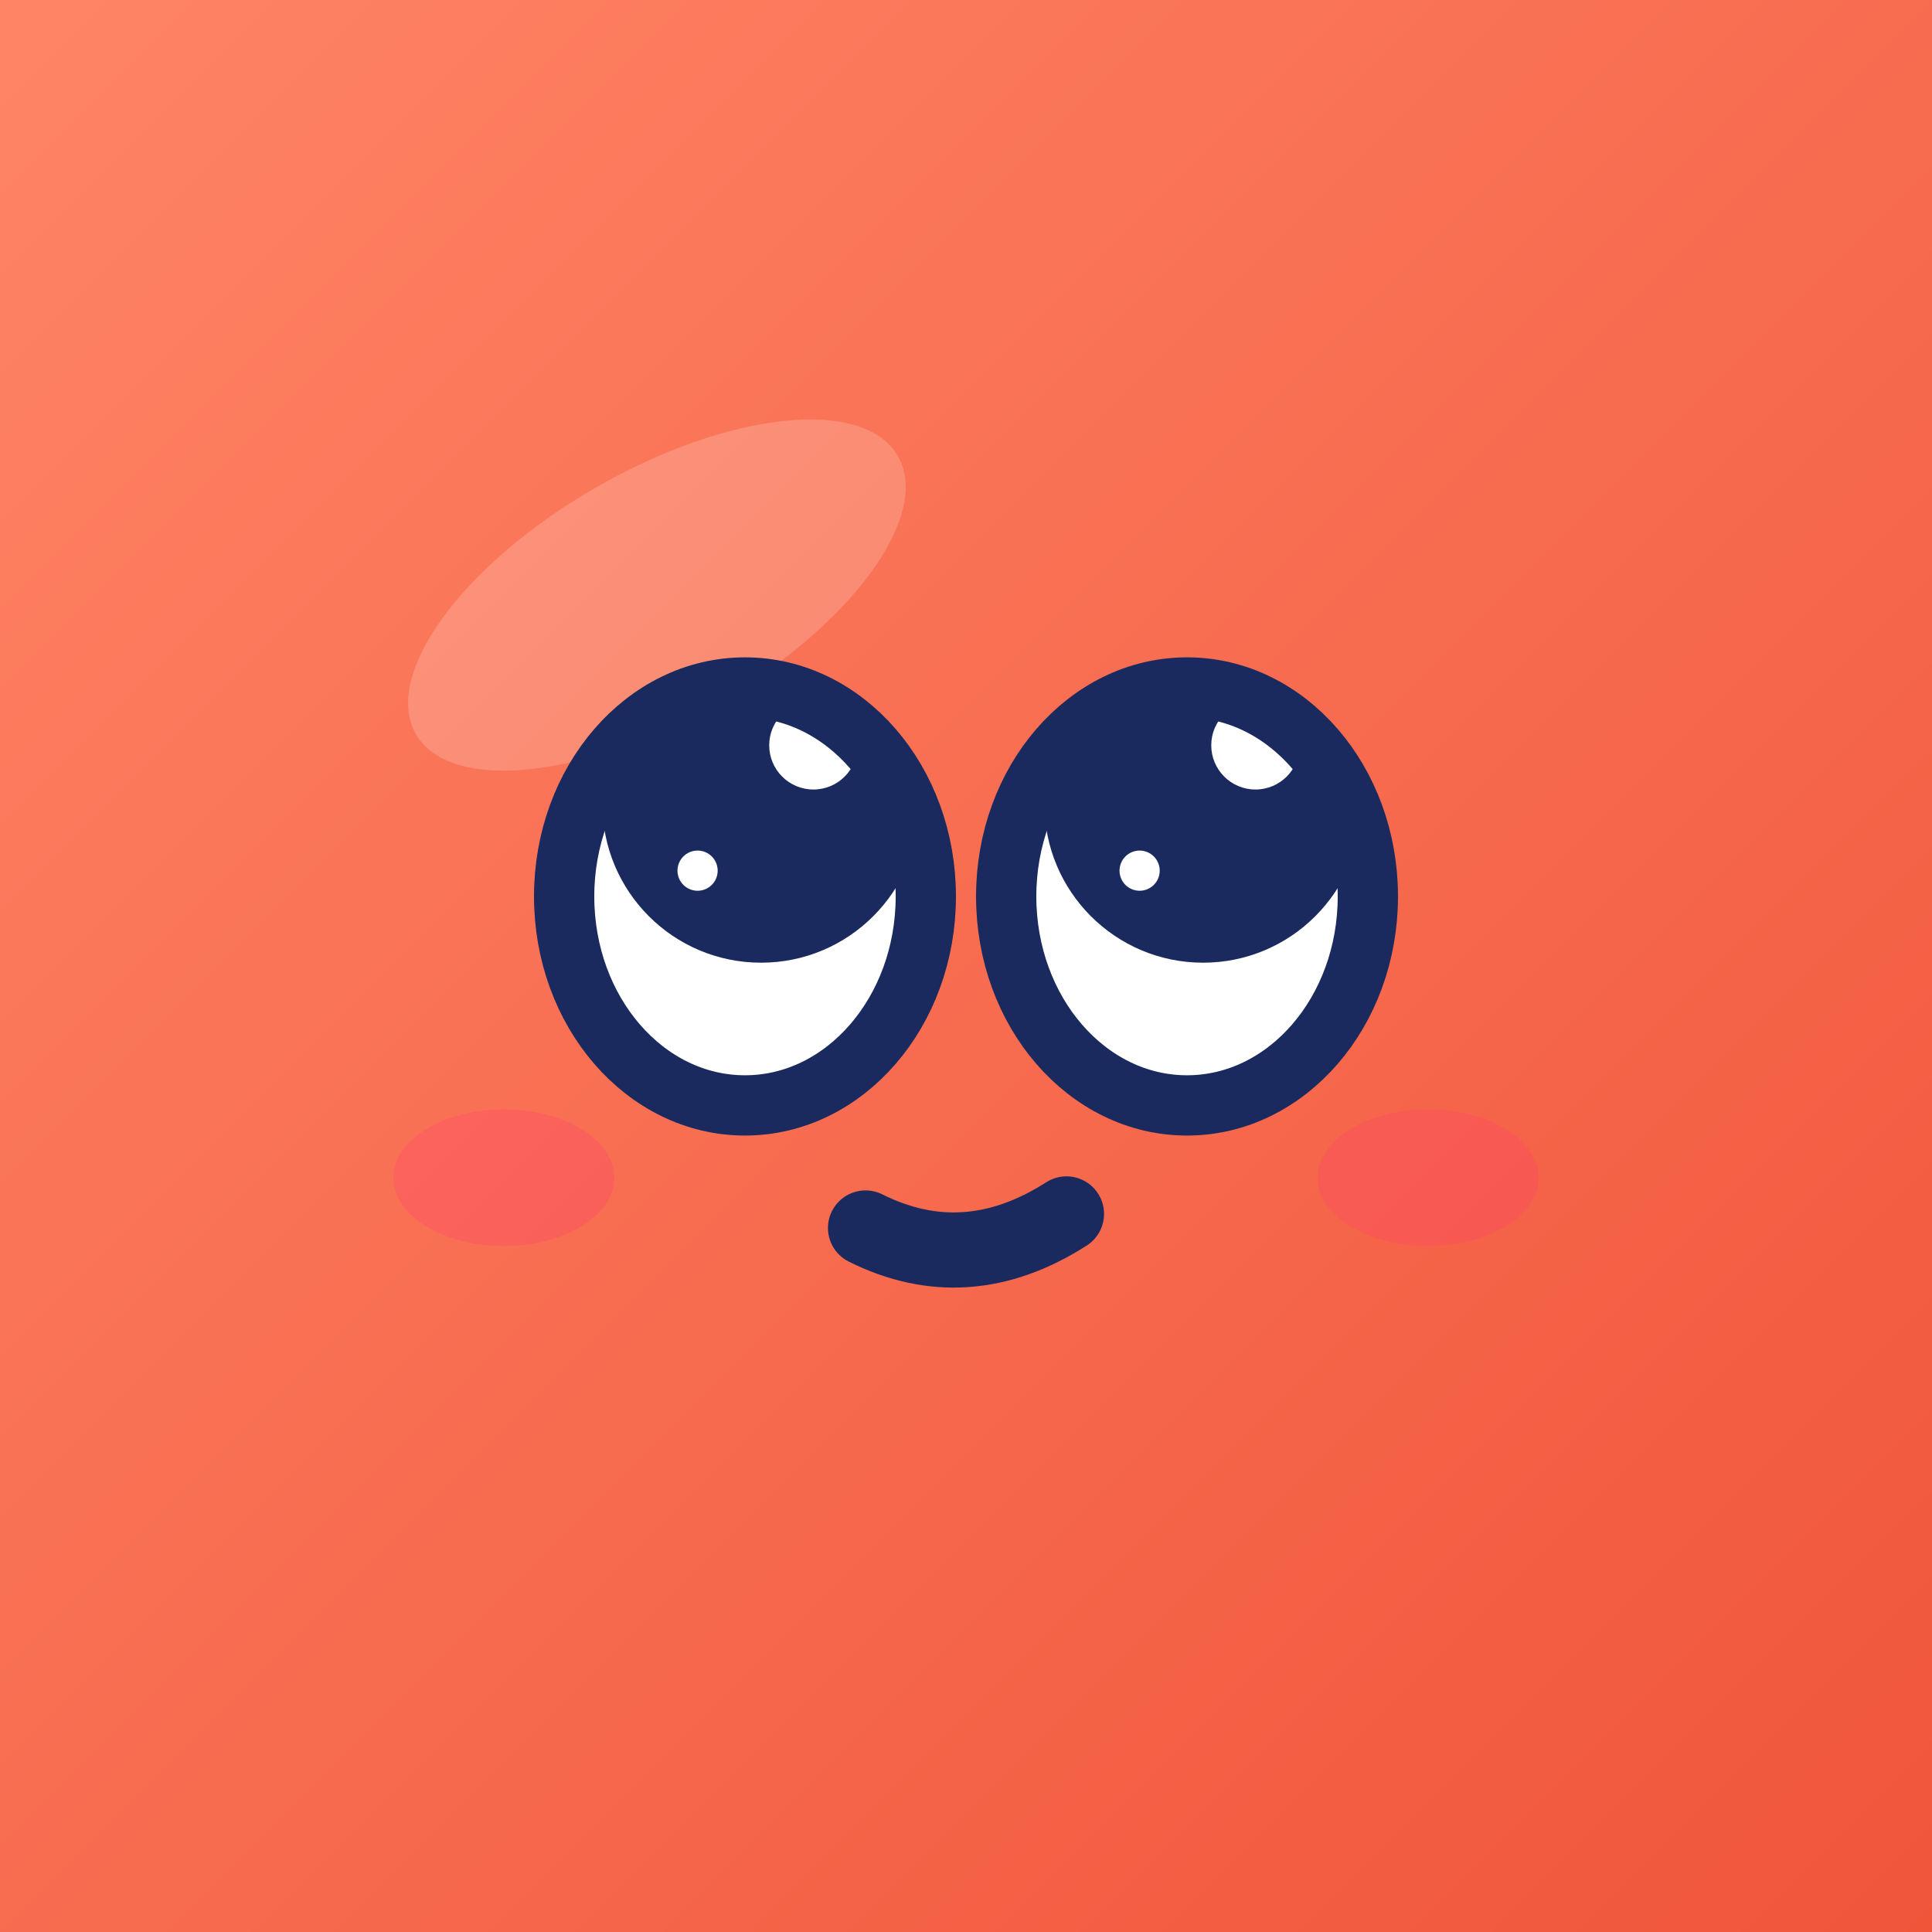
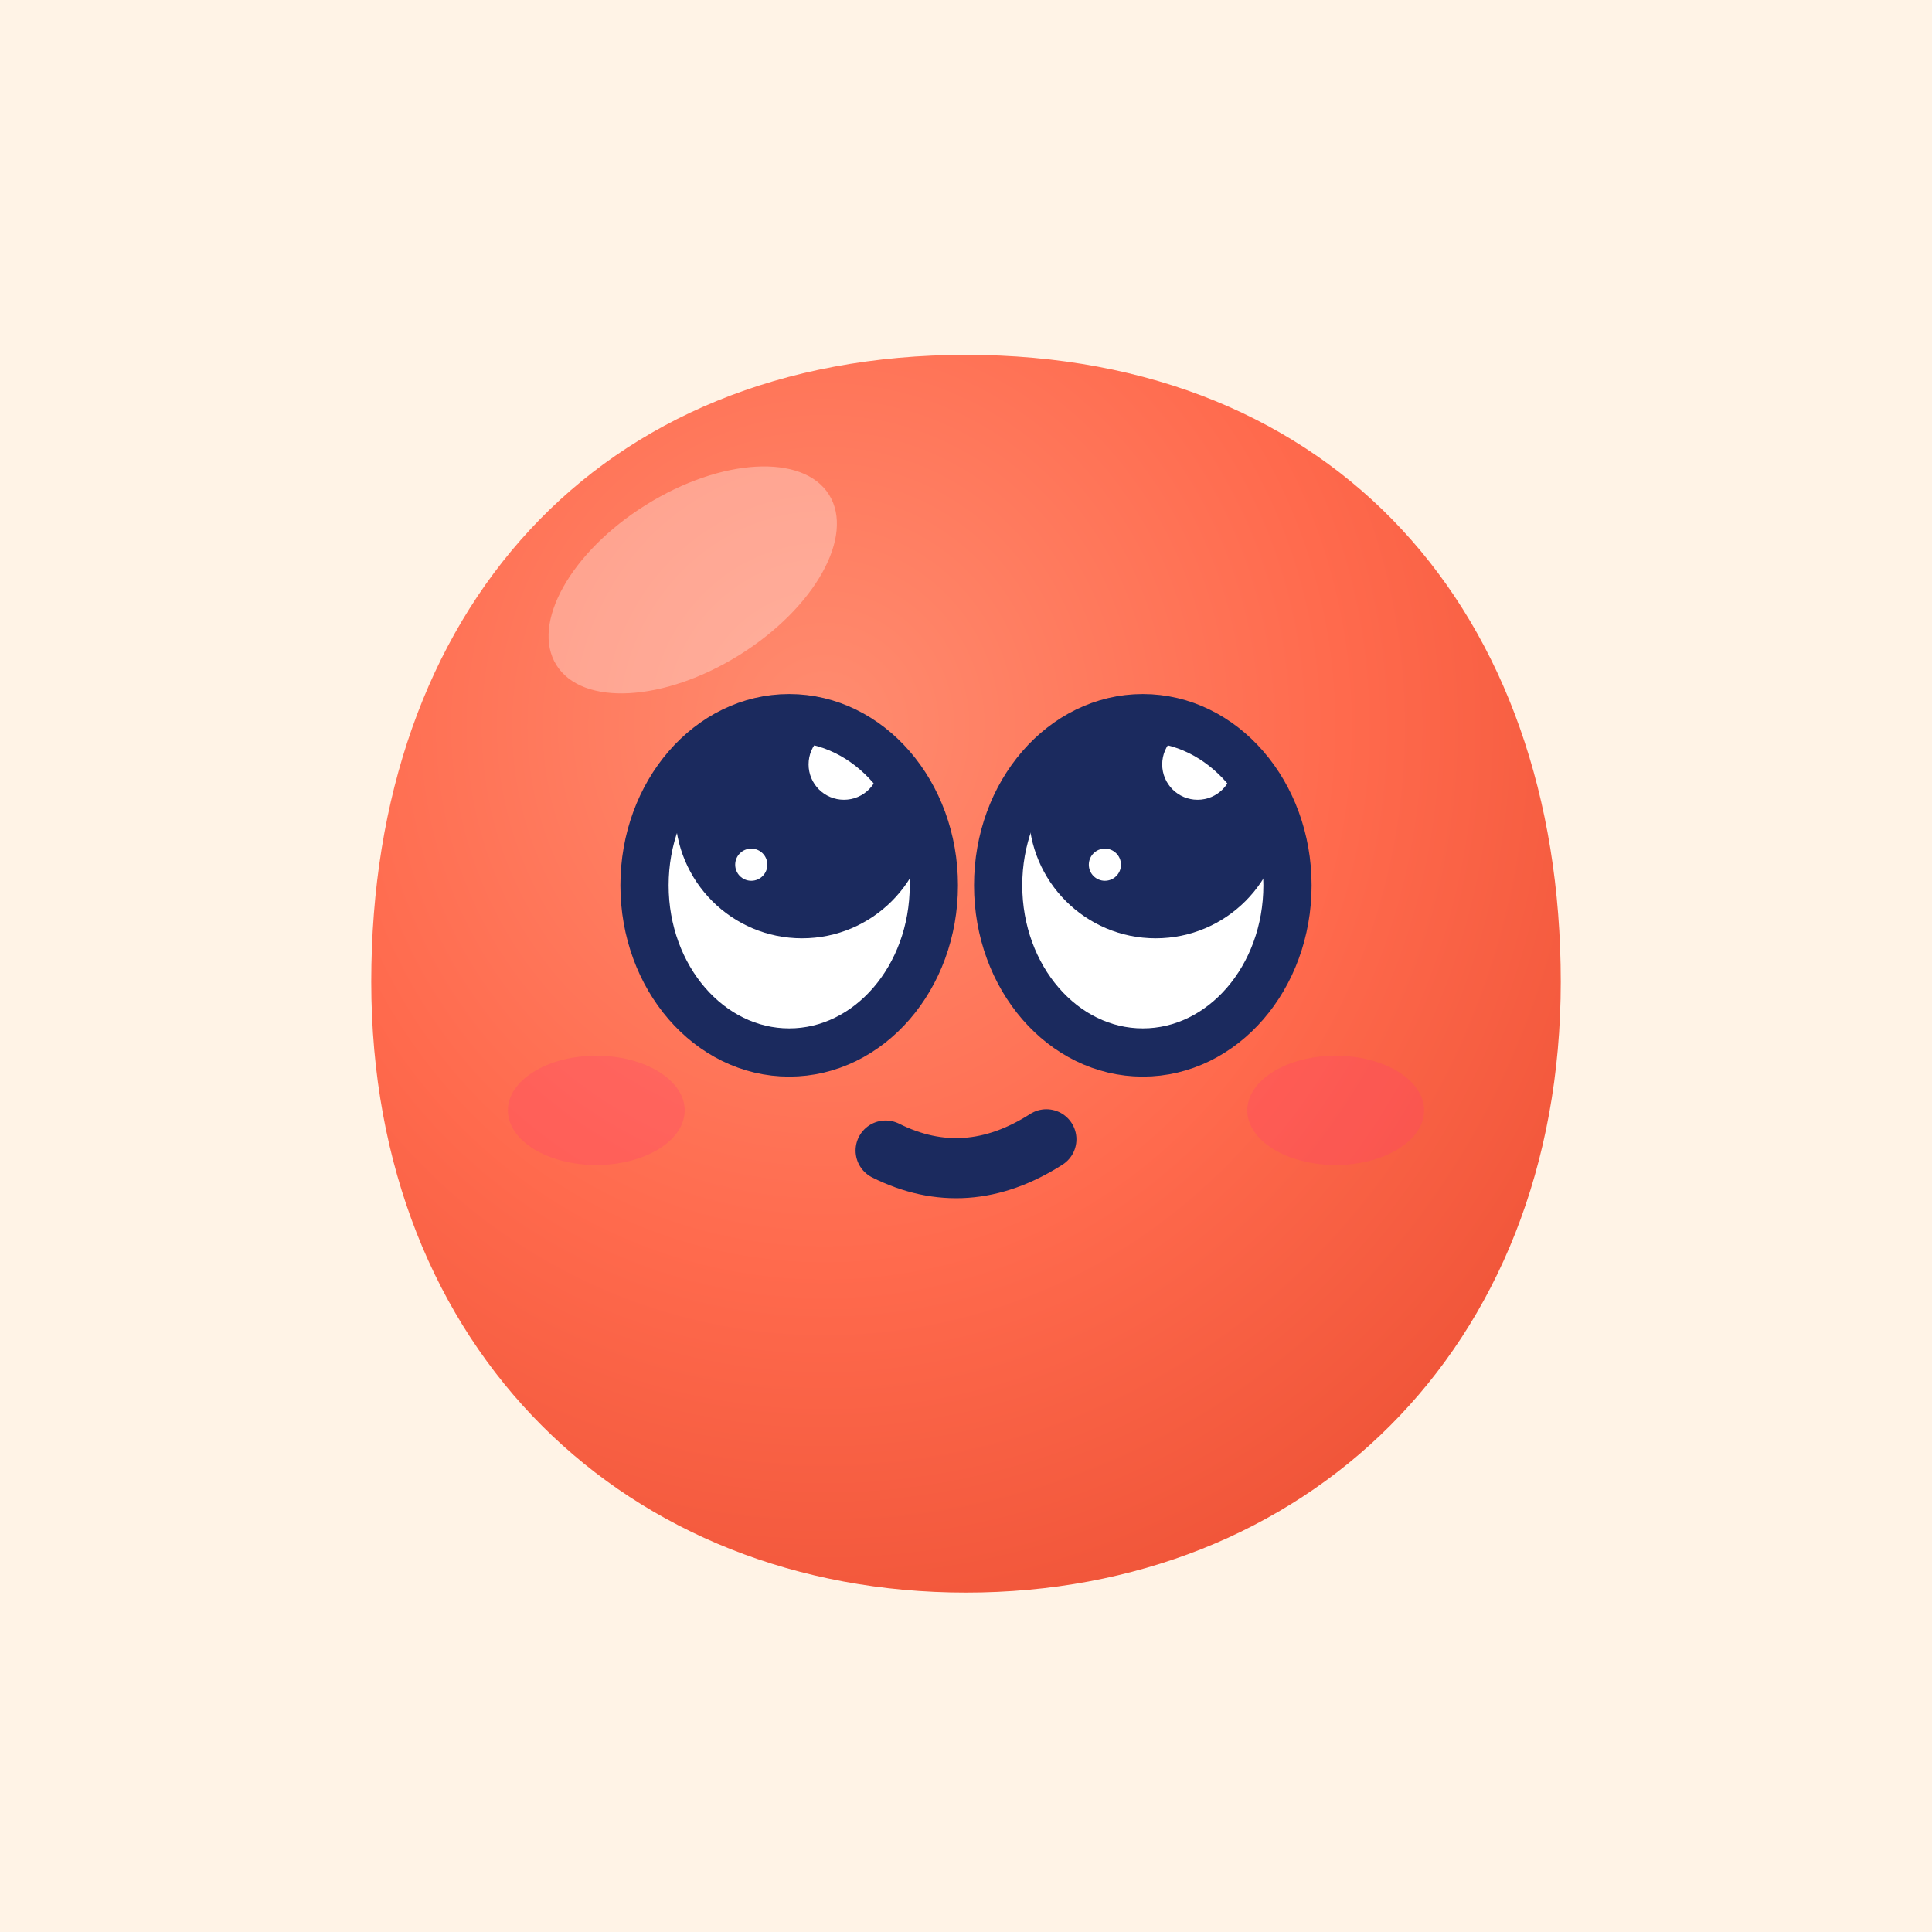
<svg xmlns="http://www.w3.org/2000/svg" viewBox="0 0 100 100" role="img" aria-label="leer.nu">
-   <defs>
-     <linearGradient id="ig30" x1="0" y1="0" x2="1" y2="1">
-       <stop offset="0" stop-color="#FF8466" />
-       <stop offset="1" stop-color="#F0553A" />
-     </linearGradient>
-   </defs>
-   <rect width="100" height="100" fill="url(#ig30)" />
+   <rect width="100" height="100" fill="#FFF3E6" />
  <g transform="translate(10 10) scale(.8)">
-     <ellipse cx="30" cy="26" rx="18" ry="8" transform="rotate(-30 30 26)" fill="#fff" opacity=".18" />
-     <g transform="translate(50 52) scale(1.3) translate(-50 -55)">
-       <ellipse cx="27" cy="64" rx="5.5" ry="3.4" fill="#FF3D6E" opacity=".28" />
-       <ellipse cx="73" cy="64" rx="5.5" ry="3.4" fill="#FF3D6E" opacity=".28" />
-       <g class="face">
-         <g class="eye">
-           <clipPath id="oi30_39">
-             <ellipse cx="39" cy="50" rx="9" ry="10.4" />
-           </clipPath>
-           <ellipse cx="39" cy="50" rx="9" ry="10.4" fill="#fff" />
-           <g clip-path="url(#oi30_39)">
-             <g class="pupil">
-               <circle cx="39.8" cy="45.4" r="7.897" fill="#1B2A5E" />
-               <circle cx="42.406" cy="42.478" r="2.2" fill="#fff" />
-               <circle cx="36.641" cy="48.717" r="1" fill="#fff" />
+     <g transform="translate(50 50.5) scale(1.04) translate(-50 -55.5)">
+       <defs>
+         <radialGradient id="b30" cx="38%" cy="30%" r="80%">
+           <stop offset="0" stop-color="#FF8C70" />
+           <stop offset=".55" stop-color="#FF6A4D" />
+           <stop offset="1" stop-color="#EE5236" />
+         </radialGradient>
+       </defs>
+       <g class="lijf">
+         <path d="M50 17C73 17 87 33 87 56C87 79 71 94 50 94C29 94 13 79 13 56C13 33 27 17 50 17Z" fill="url(#b30)" />
+         <ellipse cx="33" cy="31" rx="10" ry="5.5" transform="rotate(-32 33 31)" fill="#fff" opacity=".32" />
+         <ellipse cx="27" cy="64" rx="5.5" ry="3.4" fill="#FF3D6E" opacity=".28" />
+         <ellipse cx="73" cy="64" rx="5.5" ry="3.4" fill="#FF3D6E" opacity=".28" />
+         <g class="face">
+           <g class="eye">
+             <clipPath id="o30_39">
+               <ellipse cx="39" cy="50" rx="9" ry="10.4" />
+             </clipPath>
+             <ellipse cx="39" cy="50" rx="9" ry="10.4" fill="#fff" />
+             <g clip-path="url(#o30_39)">
+               <g class="pupil">
+                 <circle cx="39.8" cy="45.4" r="7.897" fill="#1B2A5E" />
+                 <circle cx="42.406" cy="42.478" r="2.2" fill="#fff" />
+                 <circle cx="36.641" cy="48.717" r="1" fill="#fff" />
+               </g>
            </g>
+             <ellipse cx="39" cy="50" rx="9" ry="10.4" fill="none" stroke="#1B2A5E" stroke-width="3" />
          </g>
-           <ellipse cx="39" cy="50" rx="9" ry="10.4" fill="none" stroke="#1B2A5E" stroke-width="3" />
+           <g class="eye">
+             <clipPath id="o30_61">
+               <ellipse cx="61" cy="50" rx="9" ry="10.4" />
+             </clipPath>
+             <ellipse cx="61" cy="50" rx="9" ry="10.4" fill="#fff" />
+             <g clip-path="url(#o30_61)">
+               <g class="pupil">
+                 <circle cx="61.8" cy="45.4" r="7.897" fill="#1B2A5E" />
+                 <circle cx="64.406" cy="42.478" r="2.2" fill="#fff" />
+                 <circle cx="58.641" cy="48.717" r="1" fill="#fff" />
+               </g>
+             </g>
+             <ellipse cx="61" cy="50" rx="9" ry="10.4" fill="none" stroke="#1B2A5E" stroke-width="3" />
+           </g>
+           <path d="M45 66.5 Q50 69 55 65.8" fill="none" stroke="#1B2A5E" stroke-width="3.74" stroke-linecap="round" stroke-linejoin="round" />
        </g>
-         <g class="eye">
-           <clipPath id="oi30_61">
-             <ellipse cx="61" cy="50" rx="9" ry="10.4" />
-           </clipPath>
-           <ellipse cx="61" cy="50" rx="9" ry="10.4" fill="#fff" />
-           <g clip-path="url(#oi30_61)">
-             <g class="pupil">
-               <circle cx="61.8" cy="45.4" r="7.897" fill="#1B2A5E" />
-               <circle cx="64.406" cy="42.478" r="2.2" fill="#fff" />
-               <circle cx="58.641" cy="48.717" r="1" fill="#fff" />
-             </g>
-           </g>
-           <ellipse cx="61" cy="50" rx="9" ry="10.4" fill="none" stroke="#1B2A5E" stroke-width="3" />
-         </g>
-         <path d="M45 66.5 Q50 69 55 65.8" fill="none" stroke="#1B2A5E" stroke-width="3.74" stroke-linecap="round" stroke-linejoin="round" />
      </g>
    </g>
  </g>
</svg>
